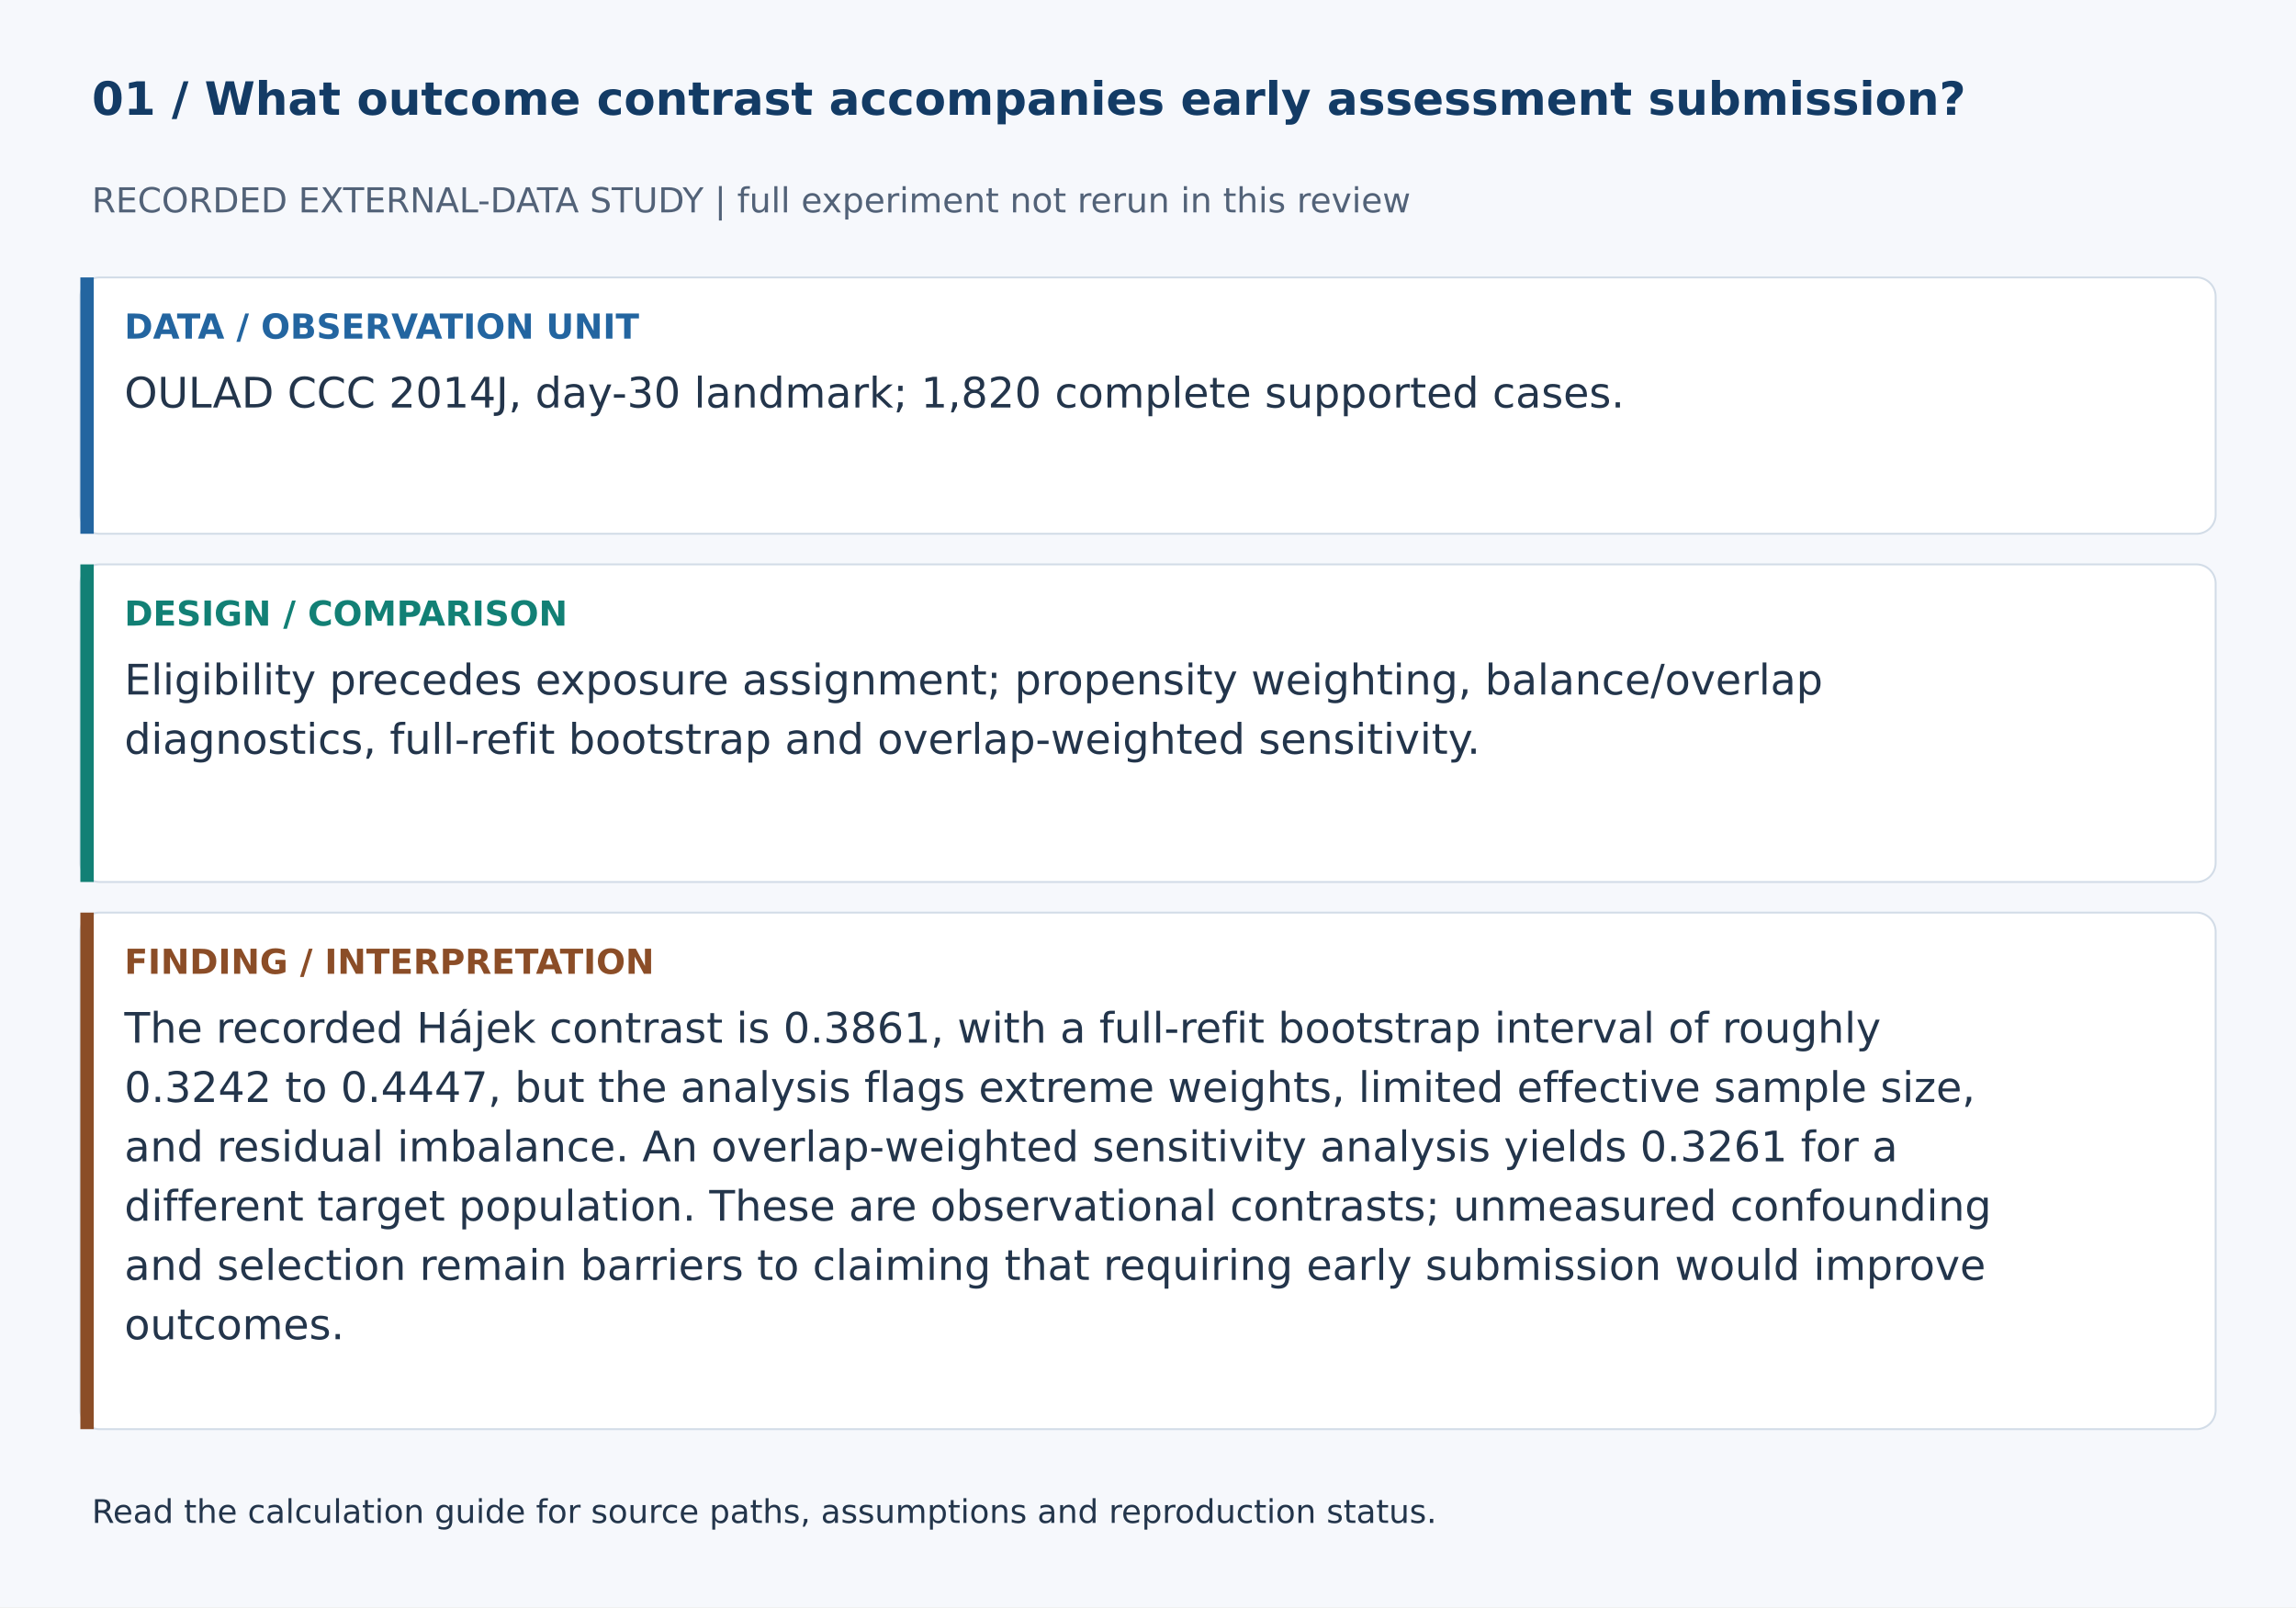
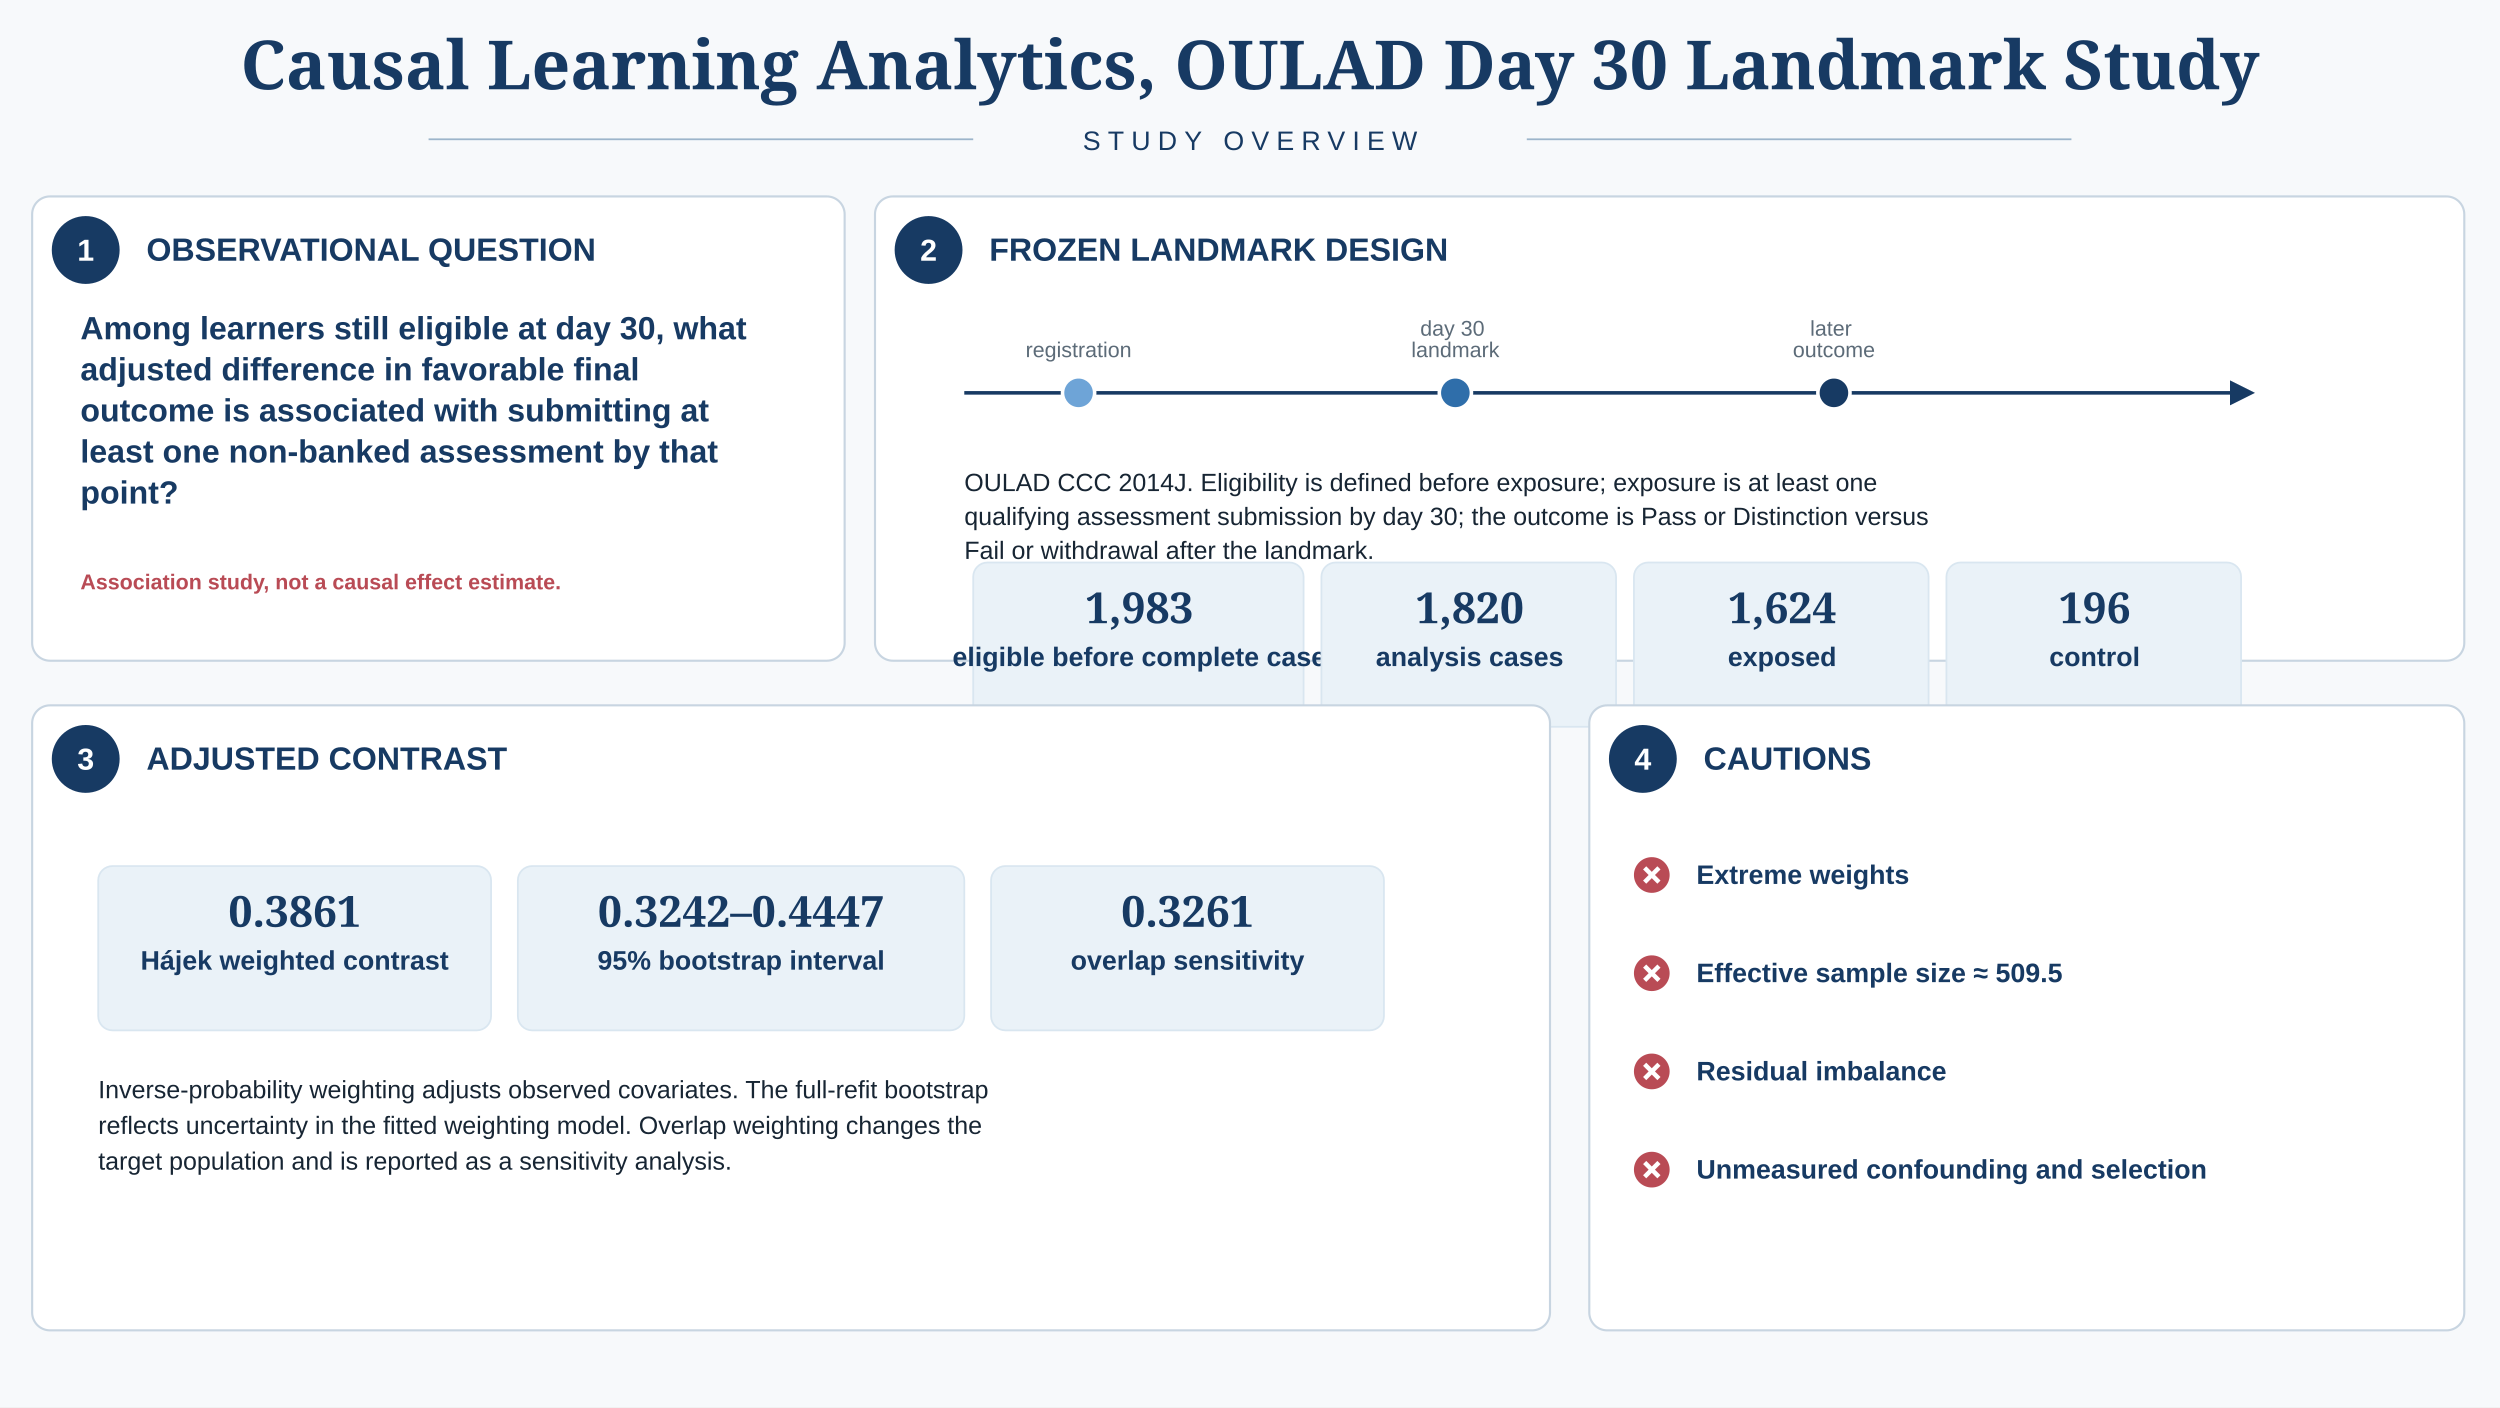
- <svg xmlns="http://www.w3.org/2000/svg" width="1200" height="840" viewBox="0 0 1200 840" role="img">
-   <rect width="1200" height="840" fill="#f6f8fc" />
-   <text x="48" y="60" font-family="DejaVu Sans,Arial,sans-serif" font-size="24" fill="#133b65" font-weight="700">01 / What outcome contrast accompanies early assessment submission?</text>
-   <text x="48" y="111" font-family="DejaVu Sans,Arial,sans-serif" font-size="18" fill="#526278" font-weight="400">RECORDED EXTERNAL-DATA STUDY | full experiment not rerun in this review</text>
-   <rect x="42" y="145" width="1116" height="134" rx="10" fill="white" stroke="#d2dce7" />
-   <rect x="42" y="145" width="7" height="134" fill="#2365a0" />
-   <text x="65" y="177" font-family="DejaVu Sans,Arial,sans-serif" font-size="18" fill="#2365a0" font-weight="700">DATA / OBSERVATION UNIT</text>
-   <text x="65" y="213" font-family="DejaVu Sans,Arial,sans-serif" font-size="22" fill="#23354b" font-weight="400">OULAD CCC 2014J, day-30 landmark; 1,820 complete supported cases.</text>
-   <rect x="42" y="295" width="1116" height="166" rx="10" fill="white" stroke="#d2dce7" />
-   <rect x="42" y="295" width="7" height="166" fill="#128075" />
-   <text x="65" y="327" font-family="DejaVu Sans,Arial,sans-serif" font-size="18" fill="#128075" font-weight="700">DESIGN / COMPARISON</text>
-   <text x="65" y="363" font-family="DejaVu Sans,Arial,sans-serif" font-size="22" fill="#23354b" font-weight="400">Eligibility precedes exposure assignment; propensity weighting, balance/overlap</text>
-   <text x="65" y="394" font-family="DejaVu Sans,Arial,sans-serif" font-size="22" fill="#23354b" font-weight="400">diagnostics, full-refit bootstrap and overlap-weighted sensitivity.</text>
-   <rect x="42" y="477" width="1116" height="270" rx="10" fill="white" stroke="#d2dce7" />
-   <rect x="42" y="477" width="7" height="270" fill="#8b4d27" />
-   <text x="65" y="509" font-family="DejaVu Sans,Arial,sans-serif" font-size="18" fill="#8b4d27" font-weight="700">FINDING / INTERPRETATION</text>
-   <text x="65" y="545" font-family="DejaVu Sans,Arial,sans-serif" font-size="22" fill="#23354b" font-weight="400">The recorded Hájek contrast is 0.3861, with a full-refit bootstrap interval of roughly</text>
-   <text x="65" y="576" font-family="DejaVu Sans,Arial,sans-serif" font-size="22" fill="#23354b" font-weight="400">0.3242 to 0.4447, but the analysis flags extreme weights, limited effective sample size,</text>
-   <text x="65" y="607" font-family="DejaVu Sans,Arial,sans-serif" font-size="22" fill="#23354b" font-weight="400">and residual imbalance. An overlap-weighted sensitivity analysis yields 0.3261 for a</text>
-   <text x="65" y="638" font-family="DejaVu Sans,Arial,sans-serif" font-size="22" fill="#23354b" font-weight="400">different target population. These are observational contrasts; unmeasured confounding</text>
-   <text x="65" y="669" font-family="DejaVu Sans,Arial,sans-serif" font-size="22" fill="#23354b" font-weight="400">and selection remain barriers to claiming that requiring early submission would improve</text>
-   <text x="65" y="700" font-family="DejaVu Sans,Arial,sans-serif" font-size="22" fill="#23354b" font-weight="400">outcomes.</text>
-   <text x="48" y="796" font-family="DejaVu Sans,Arial,sans-serif" font-size="17" fill="#23354b" font-weight="400">Read the calculation guide for source paths, assumptions and reproduction status.</text>
+ <svg xmlns="http://www.w3.org/2000/svg" viewBox="0 0 1400 788" role="img" aria-labelledby="title desc">
+   <rect width="1400" height="788" fill="#F7F9FB" />
+   <style>.title{font-family:Georgia,serif;font-weight:700;fill:#173A63;font-size:38px}.subtitle{font-family:Arial,sans-serif;fill:#173A63;font-size:15px;letter-spacing:4px}.h{font-family:Arial,sans-serif;font-weight:700;fill:#173A63;font-size:18px}.h2{font-family:Arial,sans-serif;font-weight:700;fill:#173A63;font-size:15px}.txt{font-family:Arial,sans-serif;fill:#172533;font-size:14px}.sm{font-family:Arial,sans-serif;fill:#5C6B78;font-size:12px}.metric{font-family:Georgia,serif;font-weight:700;fill:#173A63;font-size:24px}.card{fill:#FFFFFF;stroke:#C8D5E1;stroke-width:1.2}.soft{fill:#EAF2F8;stroke:#D9E6F0;stroke-width:1}</style>
+   <defs>
+     <marker id="arrow" viewBox="0 0 10 10" refX="8" refY="5" markerWidth="7" markerHeight="7" orient="auto">
+       <path d="M 0 0 L 10 5 L 0 10 z" fill="#173A63" />
+     </marker>
+   </defs>
+   <text x="700" y="50" text-anchor="middle" class="title">Causal Learning Analytics, OULAD Day 30 Landmark Study</text>
+   <line x1="240" y1="78" x2="545" y2="78" stroke="#9DB5CB" />
+   <line x1="855" y1="78" x2="1160" y2="78" stroke="#9DB5CB" />
+   <text x="700" y="84" text-anchor="middle" class="subtitle">STUDY OVERVIEW</text>
+   <rect x="18" y="110" width="455" height="260" rx="10" class="card" />
+   <circle cx="48" cy="140" r="19" fill="#173A63" />
+   <text x="48" y="146" text-anchor="middle" fill="white" font-family="Arial" font-weight="700" font-size="17">1</text>
+   <text x="82" y="146" class="h">OBSERVATIONAL QUESTION</text>
+   <text x="45" y="190" class="h">
+     <tspan x="45">Among learners still eligible at day 30, what</tspan>
+     <tspan x="45" dy="23">adjusted difference in favorable final</tspan>
+     <tspan x="45" dy="23">outcome is associated with submitting at</tspan>
+     <tspan x="45" dy="23">least one non-banked assessment by that</tspan>
+     <tspan x="45" dy="23">point?</tspan>
+   </text>
+   <text x="45" y="330" class="sm" style="fill:#B94B55;font-weight:700">Association study, not a causal effect estimate.</text>
+   <rect x="490" y="110" width="890" height="260" rx="10" class="card" />
+   <circle cx="520" cy="140" r="19" fill="#173A63" />
+   <text x="520" y="146" text-anchor="middle" fill="white" font-family="Arial" font-weight="700" font-size="17">2</text>
+   <text x="554" y="146" class="h">FROZEN LANDMARK DESIGN</text>
+   <line x1="540" y1="220" x2="1260" y2="220" stroke="#173A63" stroke-width="2" marker-end="url(#arrow)" />
+   <circle cx="604" cy="220" r="9" fill="#6EA4D7" stroke="white" stroke-width="2" />
+   <text x="604" y="200" class="sm" text-anchor="middle">registration</text>
+   <circle cx="815" cy="220" r="9" fill="#2F6EAA" stroke="white" stroke-width="2" />
+   <text x="815" y="188" class="sm" text-anchor="middle">
+     <tspan x="815">day 30</tspan>
+     <tspan x="815" dy="12">landmark</tspan>
+   </text>
+   <circle cx="1027" cy="220" r="9" fill="#173A63" stroke="white" stroke-width="2" />
+   <text x="1027" y="188" class="sm" text-anchor="middle">
+     <tspan x="1027">later</tspan>
+     <tspan x="1027" dy="12">outcome</tspan>
+   </text>
+   <text x="540" y="275" class="txt">
+     <tspan x="540">OULAD CCC 2014J. Eligibility is defined before exposure; exposure is at least one</tspan>
+     <tspan x="540" dy="19">qualifying assessment submission by day 30; the outcome is Pass or Distinction versus</tspan>
+     <tspan x="540" dy="19">Fail or withdrawal after the landmark.</tspan>
+   </text>
+   <rect x="545" y="315" width="185" height="92" rx="8" class="soft" />
+   <text x="638" y="349" class="metric" text-anchor="middle">1,983</text>
+   <text x="638" y="373" class="h2" text-anchor="middle">eligible before complete case</text>
+   <rect x="740" y="315" width="165" height="92" rx="8" class="soft" />
+   <text x="823" y="349" class="metric" text-anchor="middle">1,820</text>
+   <text x="823" y="373" class="h2" text-anchor="middle">analysis cases</text>
+   <rect x="915" y="315" width="165" height="92" rx="8" class="soft" />
+   <text x="998" y="349" class="metric" text-anchor="middle">1,624</text>
+   <text x="998" y="373" class="h2" text-anchor="middle">exposed</text>
+   <rect x="1090" y="315" width="165" height="92" rx="8" class="soft" />
+   <text x="1173" y="349" class="metric" text-anchor="middle">196</text>
+   <text x="1173" y="373" class="h2" text-anchor="middle">control</text>
+   <rect x="18" y="395" width="850" height="350" rx="10" class="card" />
+   <circle cx="48" cy="425" r="19" fill="#173A63" />
+   <text x="48" y="431" text-anchor="middle" fill="white" font-family="Arial" font-weight="700" font-size="17">3</text>
+   <text x="82" y="431" class="h">ADJUSTED CONTRAST</text>
+   <rect x="55" y="485" width="220" height="92" rx="8" class="soft" />
+   <text x="165" y="519" class="metric" text-anchor="middle">0.3861</text>
+   <text x="165" y="543" class="h2" text-anchor="middle">Hájek weighted contrast</text>
+   <rect x="290" y="485" width="250" height="92" rx="8" class="soft" />
+   <text x="415" y="519" class="metric" text-anchor="middle">0.3242–0.4447</text>
+   <text x="415" y="543" class="h2" text-anchor="middle">95% bootstrap interval</text>
+   <rect x="555" y="485" width="220" height="92" rx="8" class="soft" />
+   <text x="665" y="519" class="metric" text-anchor="middle">0.3261</text>
+   <text x="665" y="543" class="h2" text-anchor="middle">overlap sensitivity</text>
+   <text x="55" y="615" class="txt">
+     <tspan x="55">Inverse-probability weighting adjusts observed covariates. The full-refit bootstrap</tspan>
+     <tspan x="55" dy="20">reflects uncertainty in the fitted weighting model. Overlap weighting changes the</tspan>
+     <tspan x="55" dy="20">target population and is reported as a sensitivity analysis.</tspan>
+   </text>
+   <rect x="890" y="395" width="490" height="350" rx="10" class="card" />
+   <circle cx="920" cy="425" r="19" fill="#173A63" />
+   <text x="920" y="431" text-anchor="middle" fill="white" font-family="Arial" font-weight="700" font-size="17">4</text>
+   <text x="954" y="431" class="h">CAUTIONS</text>
+   <circle cx="925" cy="490" r="10" fill="#B94B55" />
+   <path d="M 921 486 l8 8 M 929 486 l-8 8" stroke="white" stroke-width="2.5" />
+   <text x="950" y="495" class="h2">Extreme weights</text>
+   <circle cx="925" cy="545" r="10" fill="#B94B55" />
+   <path d="M 921 541 l8 8 M 929 541 l-8 8" stroke="white" stroke-width="2.5" />
+   <text x="950" y="550" class="h2">Effective sample size ≈ 509.5</text>
+   <circle cx="925" cy="600" r="10" fill="#B94B55" />
+   <path d="M 921 596 l8 8 M 929 596 l-8 8" stroke="white" stroke-width="2.5" />
+   <text x="950" y="605" class="h2">Residual imbalance</text>
+   <circle cx="925" cy="655" r="10" fill="#B94B55" />
+   <path d="M 921 651 l8 8 M 929 651 l-8 8" stroke="white" stroke-width="2.5" />
+   <text x="950" y="660" class="h2">Unmeasured confounding and selection</text>
</svg>
